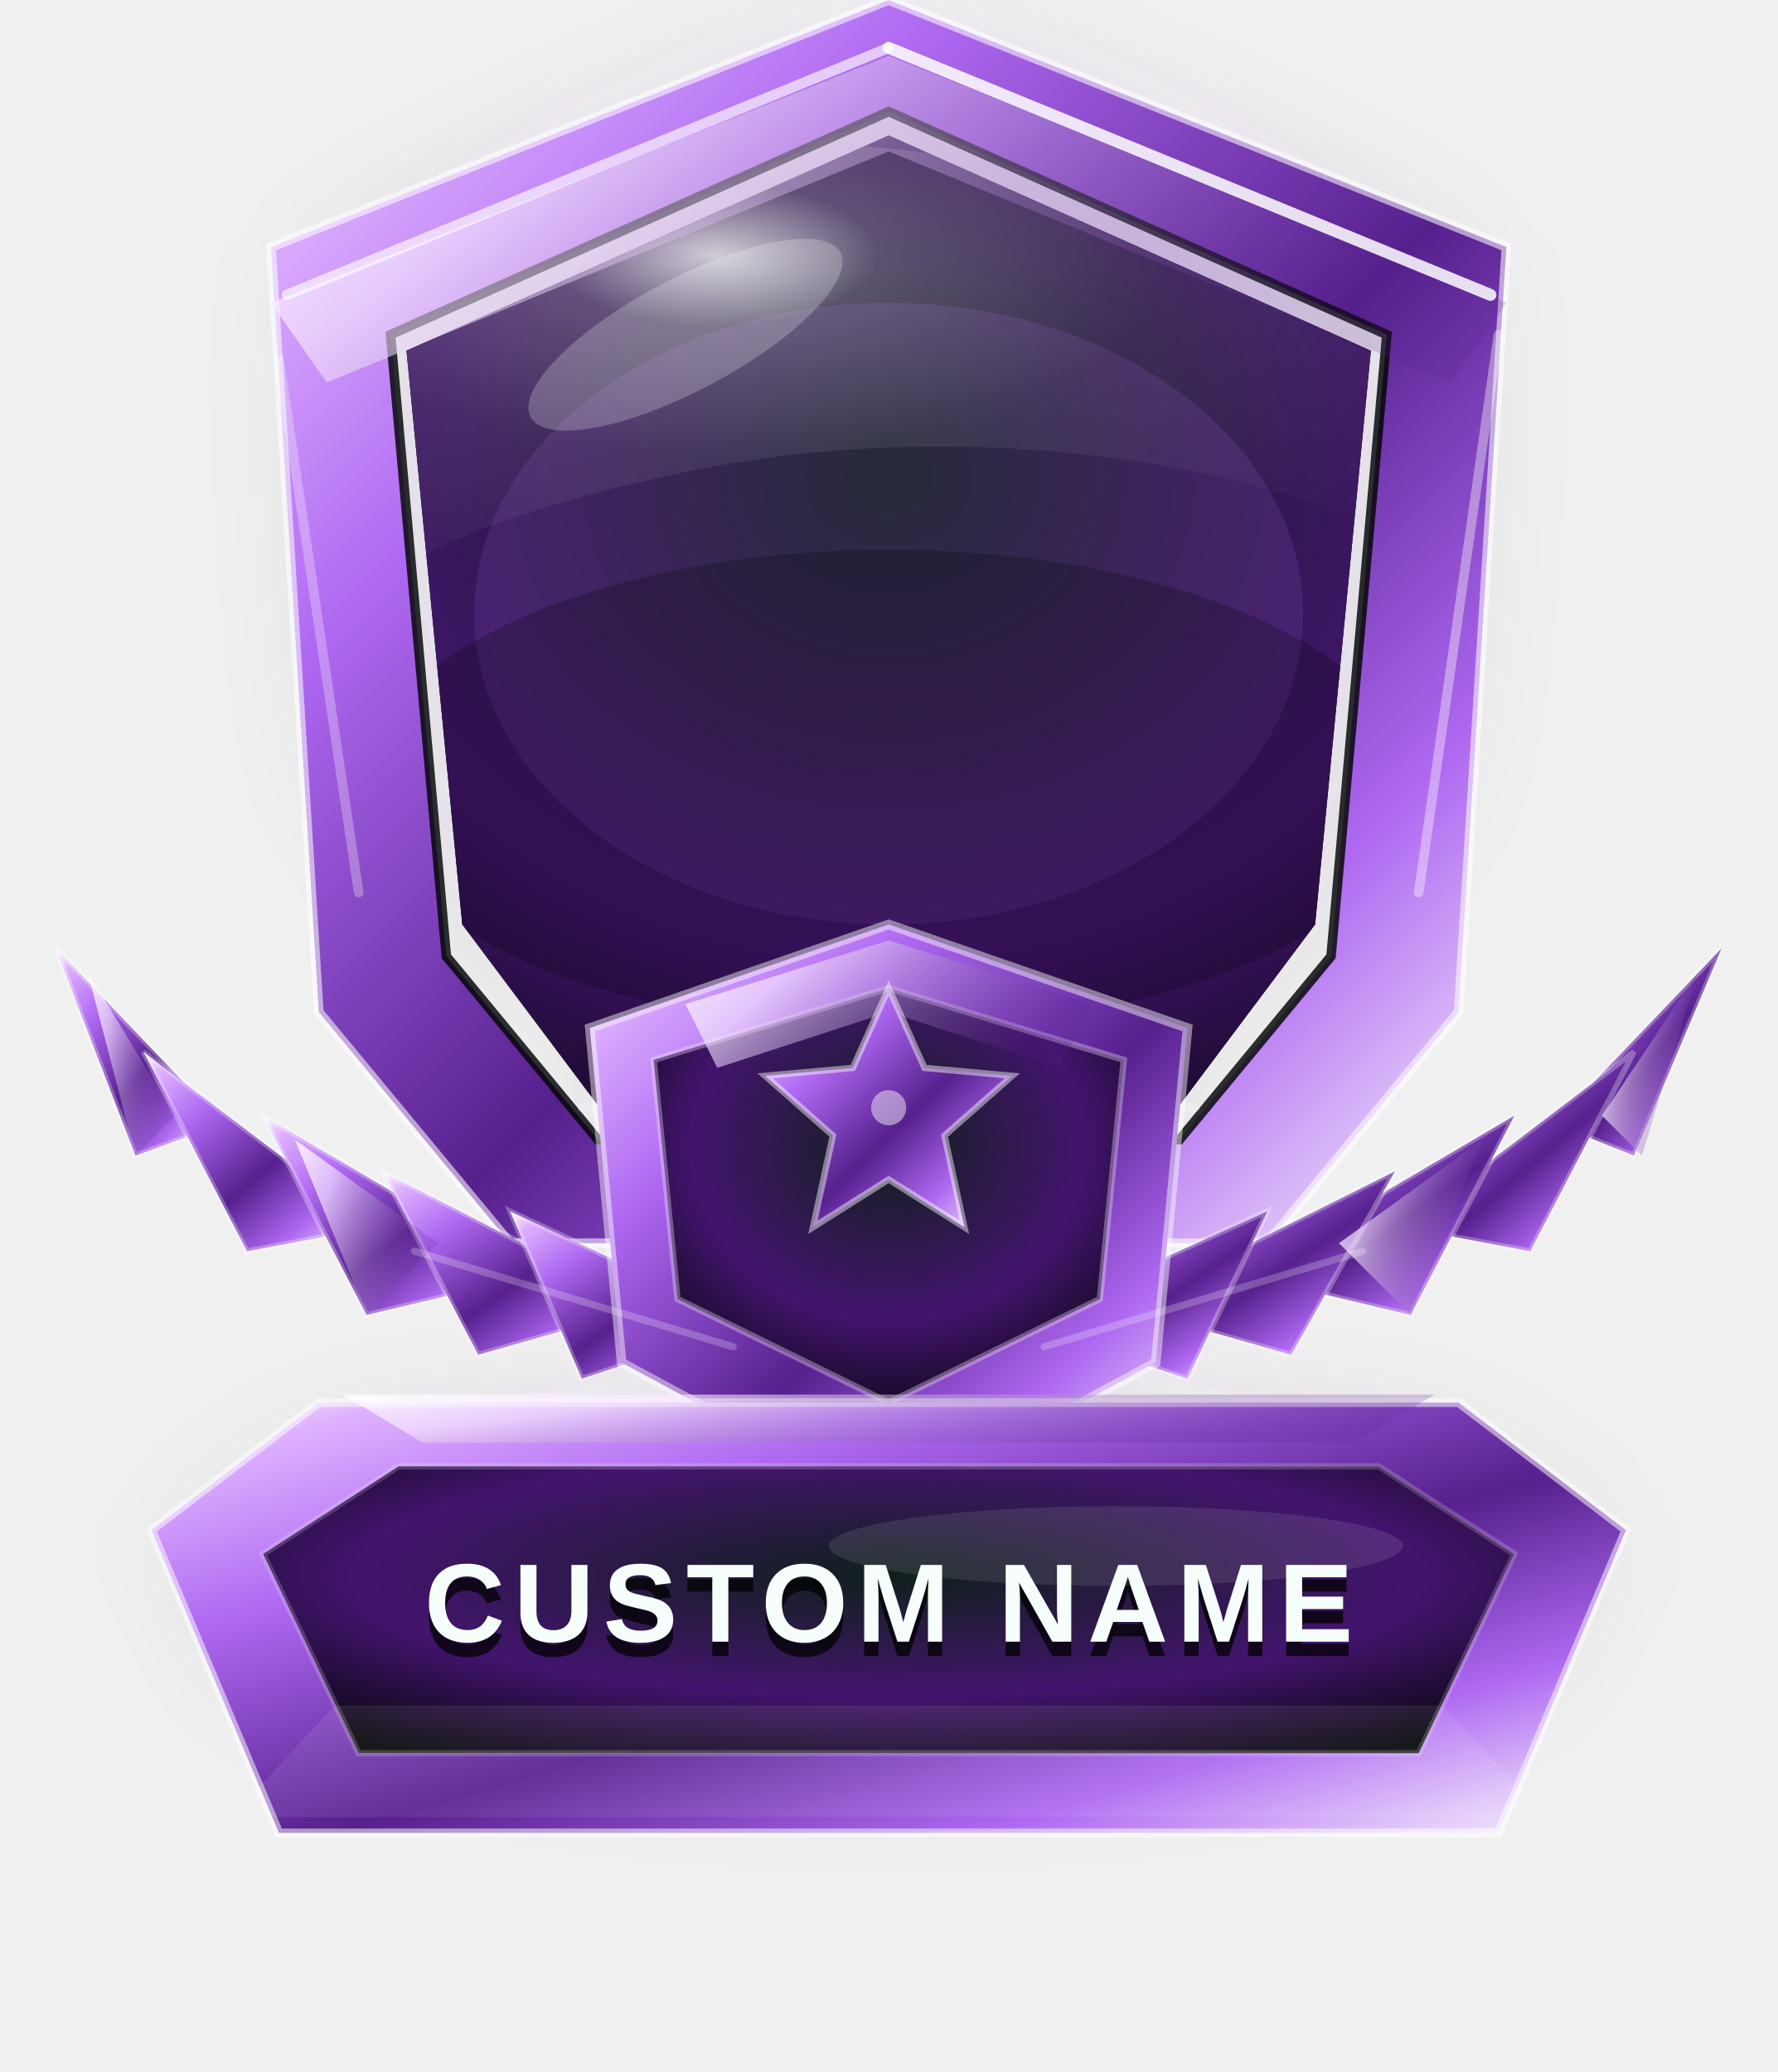
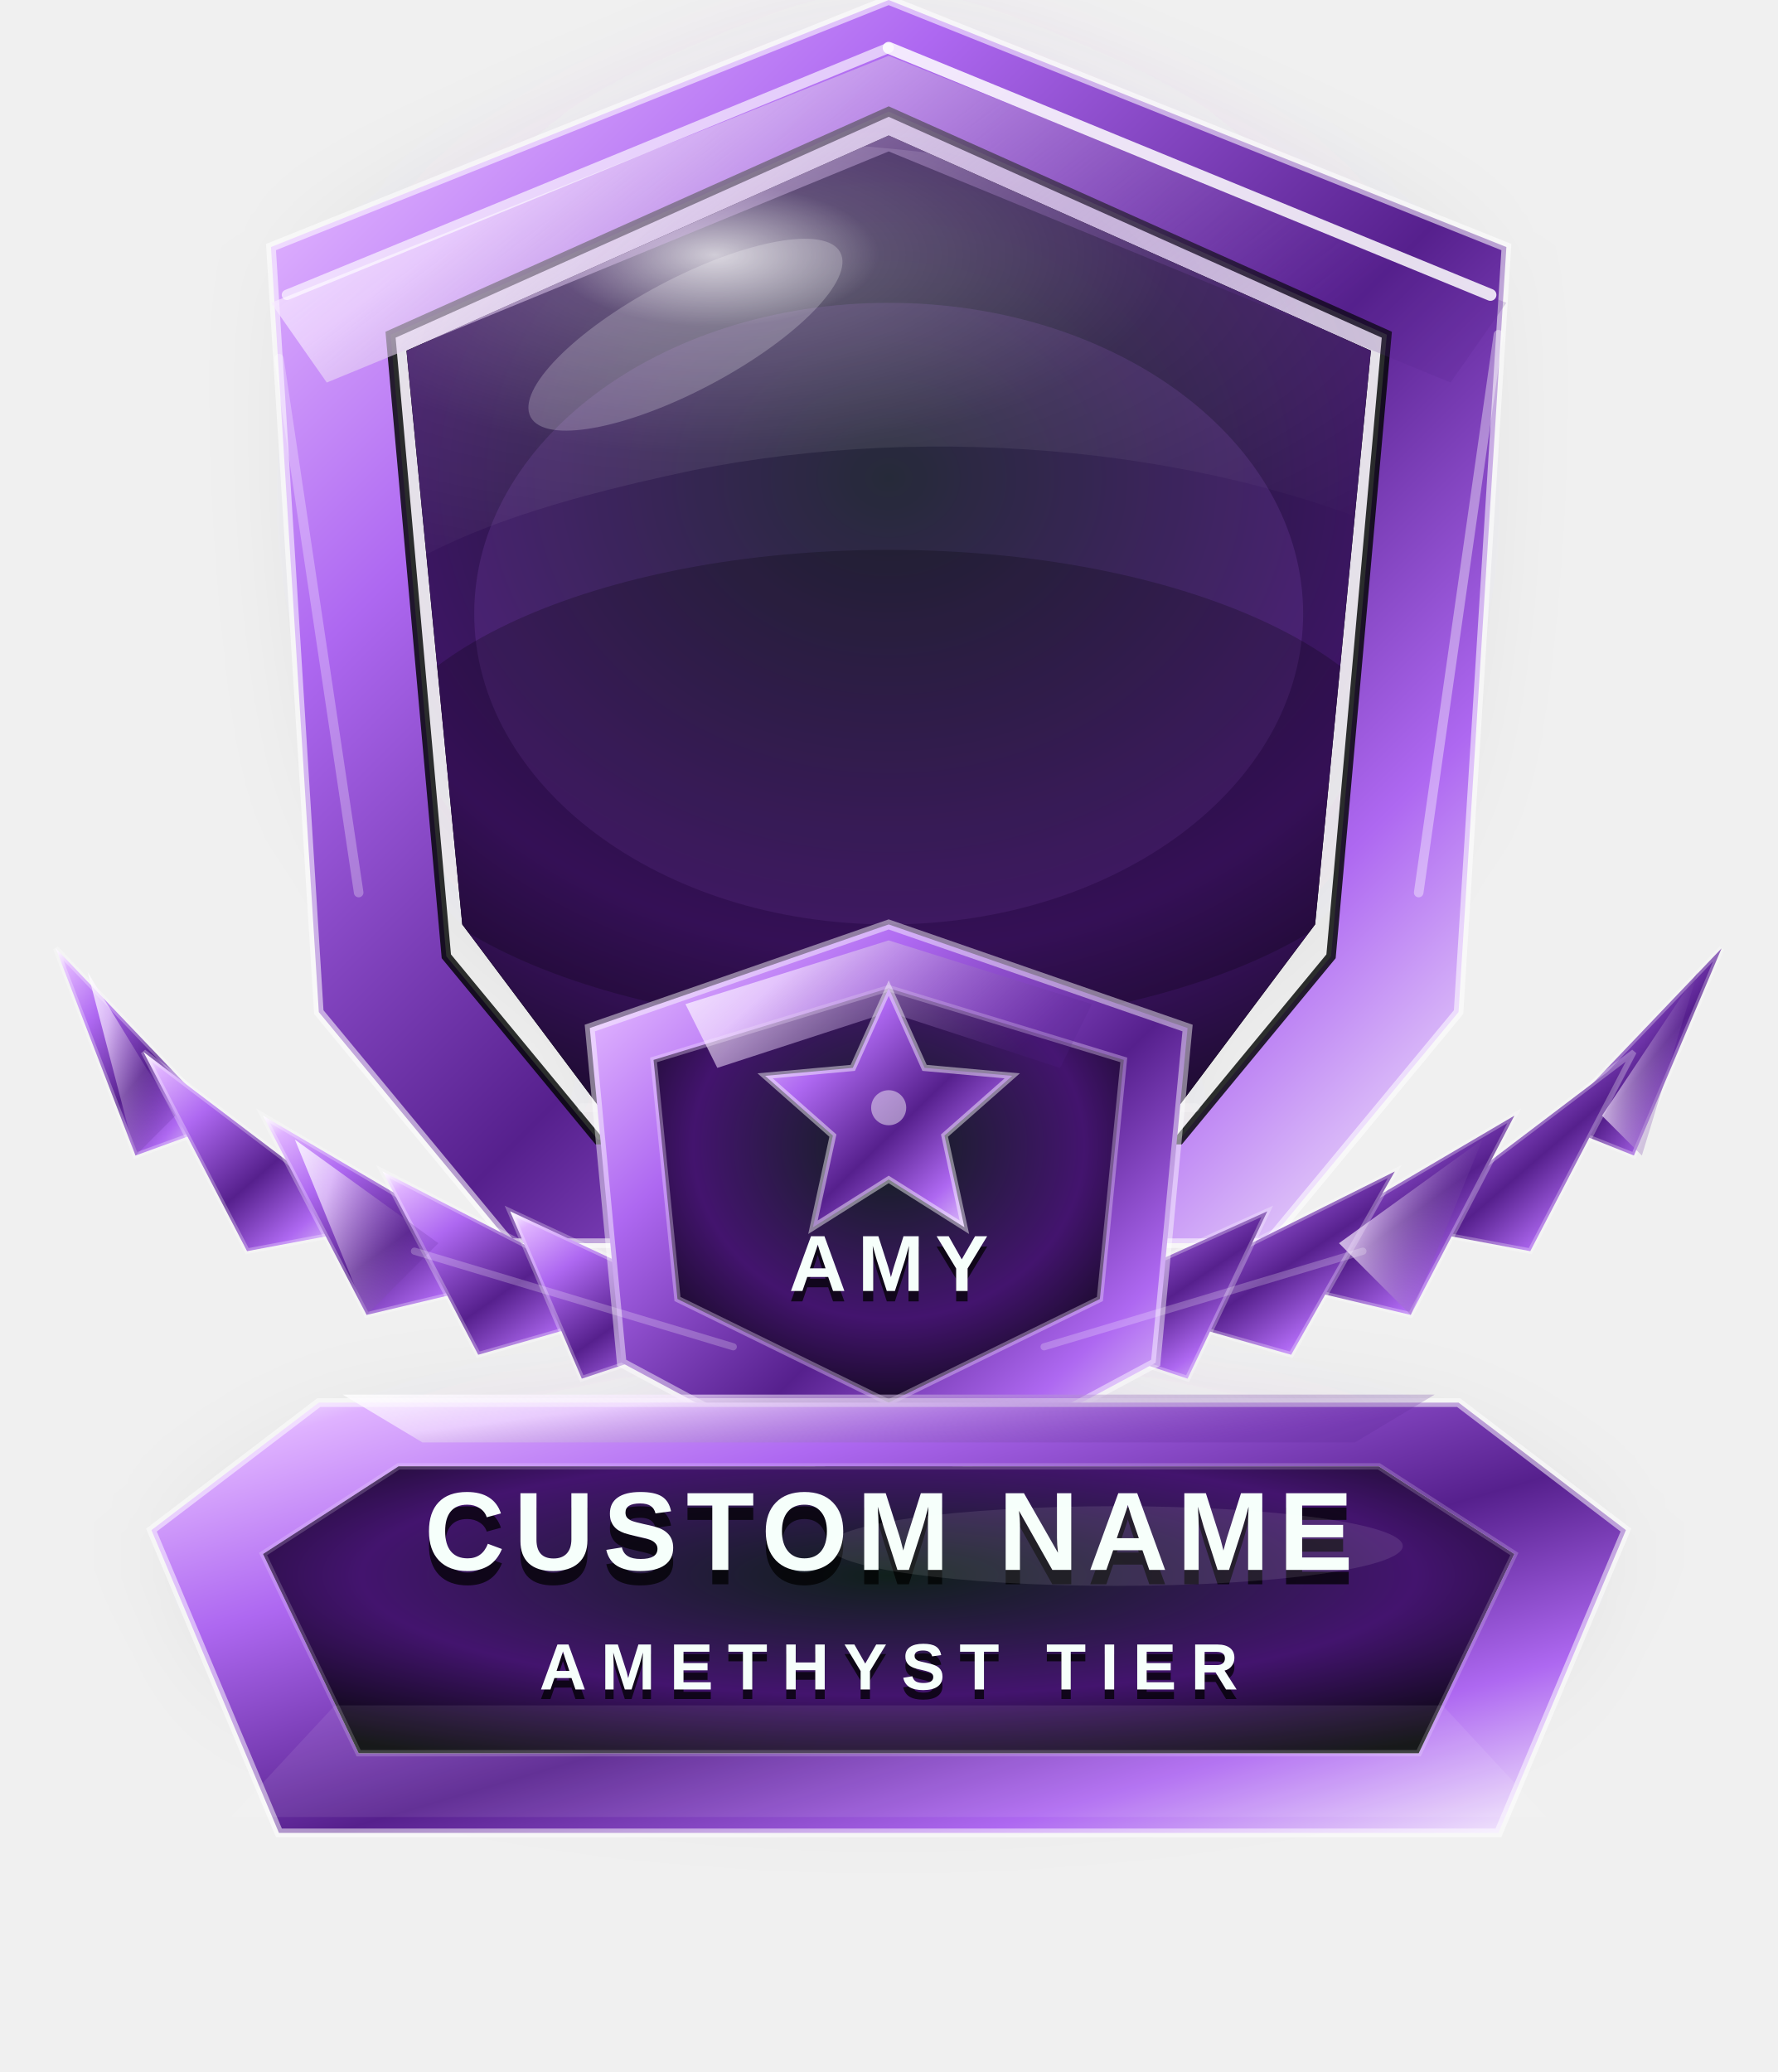
<svg xmlns="http://www.w3.org/2000/svg" viewBox="0 0 223 260" width="223" height="260" role="img" aria-labelledby="badge-amethyst-title badge-amethyst-desc" data-level="AMETHYST">
  <defs>
    <linearGradient id="badge-amethyst-outerMetal" x1="0" y1="0" x2="1" y2="1">
      <stop offset="0" stop-color="#ffffff" />
      <stop offset="0.08" stop-color="#dfb2ff" />
      <stop offset="0.28" stop-color="#ae68f1" />
      <stop offset="0.56" stop-color="#56208d" />
      <stop offset="0.78" stop-color="#ae68f1" />
      <stop offset="1" stop-color="#ffffff" />
    </linearGradient>
    <linearGradient id="badge-amethyst-facetMetal" x1="0" y1="0" x2="1" y2="0.35">
      <stop offset="0" stop-color="#ffffff" stop-opacity="0.82" />
      <stop offset="0.3" stop-color="#f7e8ff" stop-opacity="0.64" />
      <stop offset="1" stop-color="#56208d" stop-opacity="0.18" />
    </linearGradient>
    <radialGradient id="badge-amethyst-innerPanel" cx="50%" cy="38%" r="72%">
      <stop offset="0" stop-color="#10201c" />
      <stop offset="0.58" stop-color="#43146e" />
      <stop offset="1" stop-color="#030506" />
    </radialGradient>
    <radialGradient id="badge-amethyst-photoGlow" cx="50%" cy="40%" r="55%">
      <stop offset="0" stop-color="#8942ce" stop-opacity="0.28" />
      <stop offset="0.55" stop-color="#ae68f1" stop-opacity="0.14" />
      <stop offset="1" stop-color="#000000" stop-opacity="0" />
    </radialGradient>
    <radialGradient id="badge-amethyst-glassShine" cx="34%" cy="24%" r="84%">
      <stop offset="0" stop-color="#ffffff" stop-opacity="0.78" />
      <stop offset="0.18" stop-color="#ffffff" stop-opacity="0.24" />
      <stop offset="0.5" stop-color="#ffffff" stop-opacity="0.08" />
      <stop offset="1" stop-color="#ffffff" stop-opacity="0" />
    </radialGradient>
    <filter id="badge-amethyst-softGlow" x="-30%" y="-30%" width="160%" height="160%">
      <feGaussianBlur stdDeviation="6" />
    </filter>
    <clipPath id="badge-amethyst-photoClip">
      <path d="M111.5 17 L172 44 L165 116 L147 140 L127 140 L120 121 L103 121 L96 140 L76 140 L58 116 L51 44 Z" />
    </clipPath>
    <path id="badge-amethyst-frameOuter" d="M111.5 0 L189 31 L183 127 L159 156 L135 156 L127 136 L96 136 L88 156 L64 156 L40 127 L34 31 Z" />
    <path id="badge-amethyst-frameInner" d="M111.5 14 L174 42 L167 120 L148 143 L127 143 L120 123 L103 123 L96 143 L75 143 L56 120 L49 42 Z" />
    <path id="badge-amethyst-nameplateOuter" d="M40 176 L183 176 L204 192 L188 230 L35 230 L19 192 Z" />
    <path id="badge-amethyst-nameplateInner" d="M50 184 L173 184 L190 195 L178 220 L45 220 L33 195 Z" />
    <path id="badge-amethyst-crestOuter" d="M111.5 116 L149 129 L145 171 L111.5 189 L78 171 L74 129 Z" />
    <path id="badge-amethyst-crestInner" d="M111.5 124 L141 133 L138 163 L111.5 176 L85 163 L82 133 Z" />
    <path id="badge-amethyst-star" d="M111.5 124 L116 134 L127 135 L118.5 142.5 L121 154 L111.5 148 L102 154 L104.5 142.5 L96 135 L107 134 Z" />
    <path id="badge-amethyst-leafLeft1" d="M7 119 L28 141 L17 145 Z" />
    <path id="badge-amethyst-leafLeft2" d="M18 132 L47 154 L31 157 Z" />
    <path id="badge-amethyst-leafLeft3" d="M33 140 L67 160 L46 165 Z" />
    <path id="badge-amethyst-leafLeft4" d="M48 147 L81 164 L60 170 Z" />
    <path id="badge-amethyst-leafLeft5" d="M64 152 L94 166 L73 173 Z" />
    <path id="badge-amethyst-leafRight1" d="M216 119 L205 145 L195 141 Z" />
    <path id="badge-amethyst-leafRight2" d="M205 132 L192 157 L176 154 Z" />
    <path id="badge-amethyst-leafRight3" d="M190 140 L177 165 L156 160 Z" />
    <path id="badge-amethyst-leafRight4" d="M175 147 L162 170 L141 164 Z" />
    <path id="badge-amethyst-leafRight5" d="M159 152 L149 173 L128 166 Z" />
  </defs>
  <g id="badge-amethyst-glowGroup" filter="url(#badge-amethyst-softGlow)">
    <use href="#badge-amethyst-frameOuter" fill="url(#badge-amethyst-photoGlow)" />
    <use href="#badge-amethyst-nameplateOuter" fill="url(#badge-amethyst-photoGlow)" />
    <use href="#badge-amethyst-crestOuter" fill="url(#badge-amethyst-photoGlow)" />
  </g>
  <g id="badge-amethyst-photoAreaGroup">
    <image aria-hidden="true" focusable="false" data-portrait-slot="true" id="badge-amethyst-portraitImage" href="" x="28" y="8" width="167" height="138" preserveAspectRatio="xMidYMid slice" clip-path="url(#badge-amethyst-photoClip)" />
    <g clip-path="url(#badge-amethyst-photoClip)">
      <rect x="26" y="6" width="171" height="142" fill="#000000" />
      <rect x="26" y="6" width="171" height="142" fill="url(#badge-amethyst-innerPanel)" />
      <ellipse cx="111.5" cy="77" rx="52" ry="39" fill="#ae68f1" fill-opacity="0.14" />
      <ellipse cx="111.5" cy="99" rx="66" ry="30" fill="#000000" fill-opacity="0.22" />
      <path d="M43 28 C79 13 120 14 180 35 L180 69 C153 56 117 53 87 59 C68 63 52 68 43 77 Z" fill="url(#badge-amethyst-glassShine)" />
    </g>
  </g>
  <g id="badge-amethyst-frameGroup">
    <path d="M111.5 0 L189 31 L183 127 L159 156 L135 156 L127 136 L96 136 L88 156 L64 156 L40 127 L34 31 Z M111.5 14 L174 42 L167 120 L148 143 L127 143 L120 123 L103 123 L96 143 L75 143 L56 120 L49 42 Z" fill="url(#badge-amethyst-outerMetal)" fill-rule="evenodd" />
    <use href="#badge-amethyst-frameOuter" fill="none" stroke="#ffffff" stroke-opacity="0.56" stroke-width="1.2" />
    <use href="#badge-amethyst-frameInner" fill="none" stroke="#020403" stroke-opacity="0.82" stroke-width="1.2" />
    <path d="M111.5 7 L189 38 L182 48 L111.5 19 L41 48 L34 38 Z" fill="url(#badge-amethyst-facetMetal)" />
    <path d="M35 45 L45 112" stroke="#ffffff" stroke-opacity="0.28" stroke-width="1.2" stroke-linecap="round" />
    <path d="M188 42 L178 112" stroke="#ffffff" stroke-opacity="0.38" stroke-width="1.2" stroke-linecap="round" />
    <path d="M73 139 L95 139" stroke="#ffffff" stroke-opacity="0.18" stroke-width="1.1" stroke-linecap="round" />
    <path d="M128 139 L150 139" stroke="#ffffff" stroke-opacity="0.18" stroke-width="1.1" stroke-linecap="round" />
  </g>
  <g id="badge-amethyst-laurelsGroup">
    <g fill="url(#badge-amethyst-outerMetal)" stroke="#ffffff" stroke-opacity="0.28" stroke-width="0.7">
      <use href="#badge-amethyst-leafLeft1" />
      <use href="#badge-amethyst-leafLeft2" />
      <use href="#badge-amethyst-leafLeft3" />
      <use href="#badge-amethyst-leafLeft4" />
      <use href="#badge-amethyst-leafLeft5" />
      <use href="#badge-amethyst-leafRight1" />
      <use href="#badge-amethyst-leafRight2" />
      <use href="#badge-amethyst-leafRight3" />
      <use href="#badge-amethyst-leafRight4" />
      <use href="#badge-amethyst-leafRight5" />
    </g>
    <g fill="url(#badge-amethyst-facetMetal)">
      <path d="M11 122 L22 140 L17 145 Z" />
      <path d="M213 122 L206 145 L201 140 Z" />
      <path d="M37 143 L55 156 L46 165 Z" />
      <path d="M186 143 L177 165 L168 156 Z" />
    </g>
  </g>
  <g id="badge-amethyst-crestGroup">
    <path d="M111.5 116 L149 129 L145 171 L111.5 189 L78 171 L74 129 Z" fill="url(#badge-amethyst-outerMetal)" />
    <use href="#badge-amethyst-crestOuter" fill="none" stroke="#ffffff" stroke-opacity="0.46" stroke-width="1.2" />
    <use href="#badge-amethyst-crestInner" fill="url(#badge-amethyst-innerPanel)" />
    <use href="#badge-amethyst-crestInner" fill="none" stroke="#f7e8ff" stroke-opacity="0.34" stroke-width="0.8" />
    <path d="M86 126 L111.5 118 L137 126 L133 134 L111.5 127 L90 134 Z" fill="url(#badge-amethyst-facetMetal)" />
    <use href="#badge-amethyst-star" fill="url(#badge-amethyst-outerMetal)" />
    <use href="#badge-amethyst-star" fill="none" stroke="#ffffff" stroke-opacity="0.45" stroke-width="0.8" />
    <circle cx="111.5" cy="139" r="2.2" fill="#ffffff" fill-opacity="0.46" />
  </g>
+   <g id="badge-amethyst-rankGroup">
+     <text id="badge-amethyst-rankShadow" data-rank-code-slot="true" x="111.5" y="162" text-anchor="middle" font-family="'Orbitron', 'Montserrat', 'Arial', sans-serif" font-size="10" font-weight="800" letter-spacing="1.4" fill="#000000" fill-opacity="0.72" transform="translate(0 1.3)">AMY</text>
+     <text id="badge-amethyst-rankText" data-rank-code-slot="true" x="111.5" y="162" text-anchor="middle" font-family="'Orbitron', 'Montserrat', 'Arial', sans-serif" font-size="10" font-weight="800" letter-spacing="1.4" fill="#f6fffb">AMY</text>
+   </g>
  <g id="badge-amethyst-nameplateGroup">
    <path d="M40 176 L183 176 L204 192 L188 230 L35 230 L19 192 Z M50 184 L173 184 L190 195 L178 220 L45 220 L33 195 Z" fill="url(#badge-amethyst-outerMetal)" fill-rule="evenodd" />
    <use href="#badge-amethyst-nameplateOuter" fill="none" stroke="#ffffff" stroke-opacity="0.52" stroke-width="1.1" />
    <use href="#badge-amethyst-nameplateInner" fill="url(#badge-amethyst-innerPanel)" />
    <use href="#badge-amethyst-nameplateInner" fill="none" stroke="#ffffff" stroke-opacity="0.18" stroke-width="0.8" />
    <path d="M43 175 L180 175 L170 181 L53 181 Z" fill="url(#badge-amethyst-facetMetal)" />
    <path d="M29 228 L42 214 L181 214 L194 228 Z" fill="#ffffff" fill-opacity="0.08" />
  </g>
  <g id="badge-amethyst-labelGroup">
-     <text id="badge-amethyst-labelShadow" data-name-slot="true" x="111.5" y="206" text-anchor="middle" font-family="'Orbitron', 'Montserrat', 'Arial', sans-serif" font-size="14" font-weight="700" letter-spacing="1.1" fill="#000000" fill-opacity="0.72" transform="translate(0 1.8)">CUSTOM NAME</text>
-     <text id="badge-amethyst-labelText" data-name-slot="true" x="111.5" y="206" text-anchor="middle" font-family="'Orbitron', 'Montserrat', 'Arial', sans-serif" font-size="14" font-weight="700" letter-spacing="1.1" fill="#f6fffb">CUSTOM NAME</text>
+     <text id="badge-amethyst-labelShadow" data-name-slot="true" x="111.5" y="197" text-anchor="middle" font-family="'Orbitron', 'Montserrat', 'Arial', sans-serif" font-size="14" font-weight="700" letter-spacing="1.1" fill="#000000" fill-opacity="0.72" transform="translate(0 1.8)">CUSTOM NAME</text>
+     <text id="badge-amethyst-labelText" data-name-slot="true" x="111.5" y="197" text-anchor="middle" font-family="'Orbitron', 'Montserrat', 'Arial', sans-serif" font-size="14" font-weight="700" letter-spacing="1.1" fill="#f6fffb">CUSTOM NAME</text>
+     <text id="badge-amethyst-rankTitleShadow" data-rank-slot="true" x="111.5" y="212" text-anchor="middle" font-family="'Orbitron', 'Montserrat', 'Arial', sans-serif" font-size="8.2" font-weight="700" letter-spacing="1.8" fill="#000000" fill-opacity="0.74" transform="translate(0 1.2)">AMETHYST TIER</text>
+     <text id="badge-amethyst-rankTitleText" data-rank-slot="true" x="111.5" y="212" text-anchor="middle" font-family="'Orbitron', 'Montserrat', 'Arial', sans-serif" font-size="8.2" font-weight="700" letter-spacing="1.8" fill="#f6fffb">AMETHYST TIER</text>
  </g>
  <g id="badge-amethyst-highlightsGroup" pointer-events="none">
    <path d="M111.5 6 L187 37" stroke="#ffffff" stroke-opacity="0.85" stroke-width="1.5" stroke-linecap="round" />
    <path d="M111.5 6 L36 37" stroke="#ffffff" stroke-opacity="0.64" stroke-width="1.3" stroke-linecap="round" />
    <path d="M52 157 L92 169" stroke="#ffffff" stroke-opacity="0.23" stroke-width="0.9" stroke-linecap="round" />
    <path d="M171 157 L131 169" stroke="#ffffff" stroke-opacity="0.23" stroke-width="0.9" stroke-linecap="round" />
    <ellipse cx="86" cy="42" rx="22" ry="7" transform="rotate(-28 86 42)" fill="#ffffff" fill-opacity="0.22" />
    <ellipse cx="140" cy="194" rx="36" ry="5" fill="#ffffff" fill-opacity="0.1" />
  </g>
</svg>
